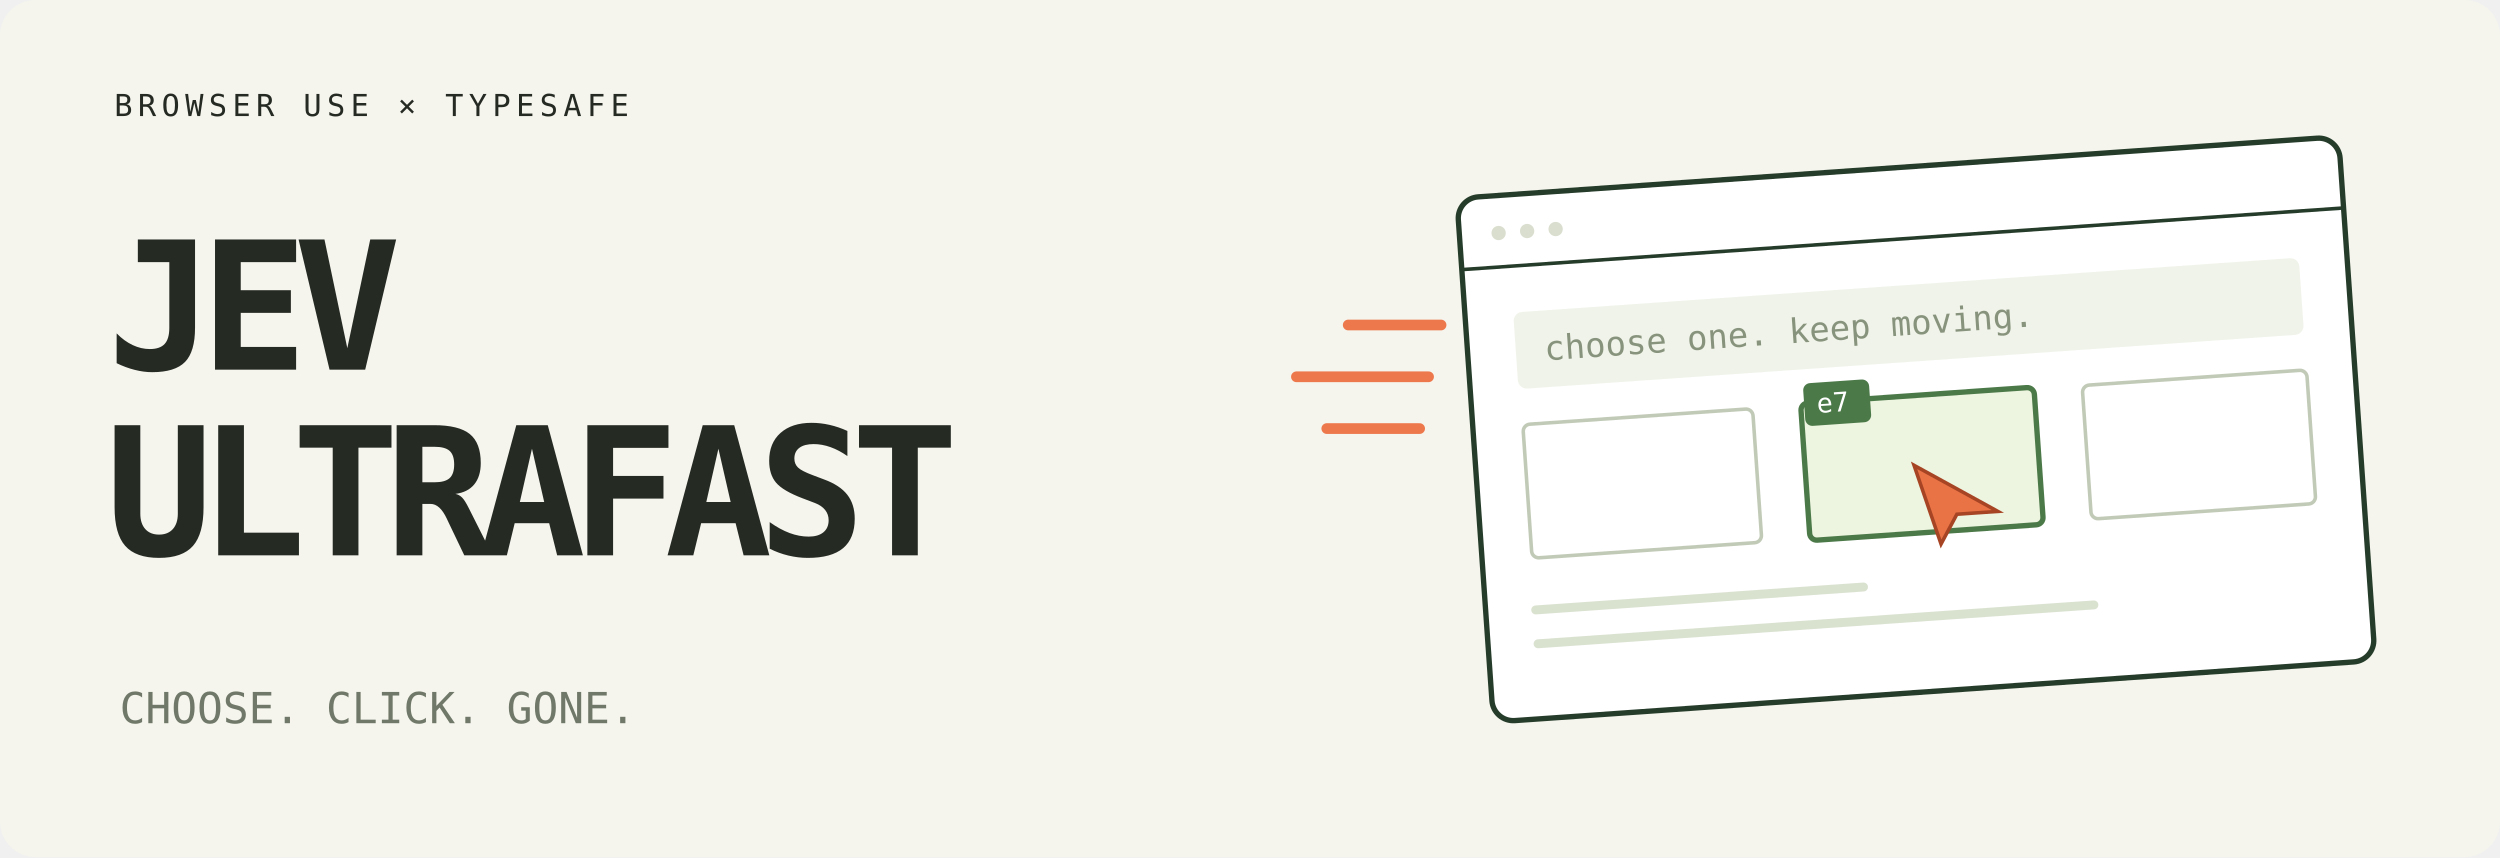
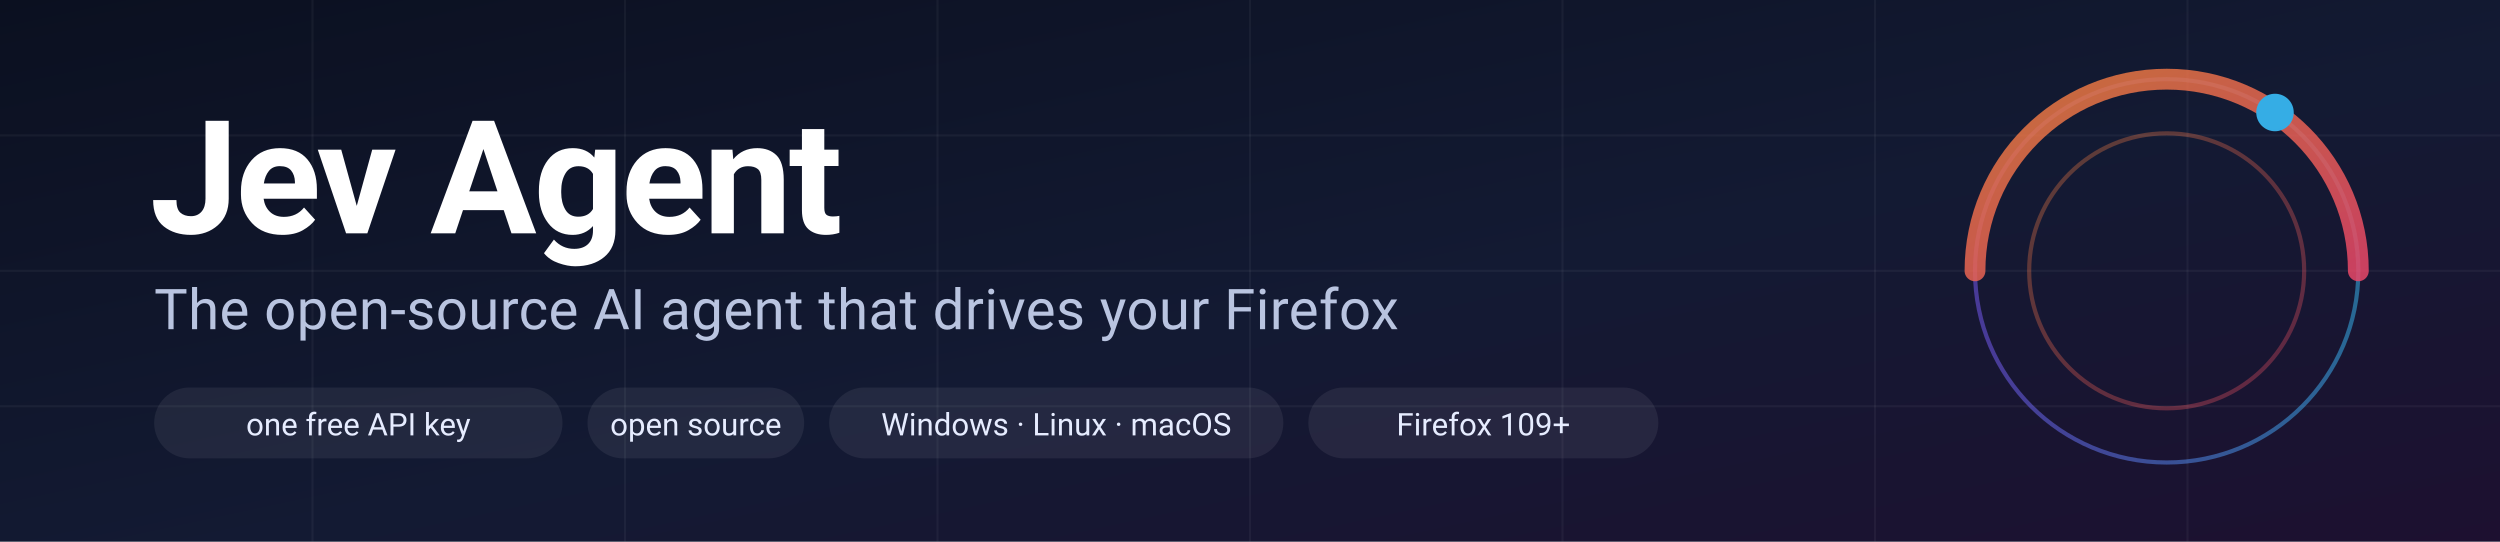
- <svg xmlns="http://www.w3.org/2000/svg" width="1400" height="480" viewBox="0 0 1400 480">
-   <rect width="1400" height="480" rx="20" fill="#f5f5ed" />
-   <g fill="#252a23" font-family="ui-monospace,SFMono-Regular,Menlo,monospace">
-     <text x="64" y="65" font-size="17" letter-spacing="3">BROWSER USE × TYPESAFE</text>
-     <text x="60" y="207" font-size="100" font-weight="650" letter-spacing="-8">JEV</text>
-     <text x="59" y="311" font-size="100" font-weight="650" letter-spacing="-8">ULTRAFAST</text>
-     <text x="67" y="405" font-size="24" fill="#707969">CHOOSE. CLICK. GONE.</text>
+ <svg xmlns="http://www.w3.org/2000/svg" viewBox="0 0 1200 260" width="1200" height="260" role="img" aria-label="Jev Agent — open-source Firefox AI agent">
+   <defs>
+     <linearGradient id="bg" x1="0" y1="0" x2="1" y2="1">
+       <stop offset="0%" stop-color="#0b1020" />
+       <stop offset="55%" stop-color="#131a33" />
+       <stop offset="100%" stop-color="#1d1030" />
+     </linearGradient>
+     <linearGradient id="flame" x1="0" y1="0" x2="1" y2="1">
+       <stop offset="0%" stop-color="#ff8a3d" />
+       <stop offset="100%" stop-color="#ff4d6d" />
+     </linearGradient>
+     <linearGradient id="focus" x1="0" y1="0" x2="1" y2="0">
+       <stop offset="0%" stop-color="#7c5cff" />
+       <stop offset="100%" stop-color="#38bdf8" />
+     </linearGradient>
+   </defs>
+   <rect width="1200" height="260" fill="url(#bg)" />
+   <g stroke="#ffffff" stroke-opacity="0.045" stroke-width="1">
+     <path d="M0 65h1200M0 130h1200M0 195h1200" />
+     <path d="M150 0v260M300 0v260M450 0v260M600 0v260M750 0v260M900 0v260M1050 0v260" />
  </g>
-   <g transform="translate(825 94) rotate(-4 240 140)">
-     <rect x="0" y="0" width="495" height="294" rx="12" fill="#fff" stroke="#263c2a" stroke-width="3" />
-     <path d="M0 40H495" stroke="#263c2a" stroke-width="2" />
-     <circle cx="22" cy="21" r="4" fill="#d9dece" />
-     <circle cx="38" cy="21" r="4" fill="#d9dece" />
-     <circle cx="54" cy="21" r="4" fill="#d9dece" />
-     <rect x="27" y="66" width="441" height="43" rx="5" fill="#f0f3e9" />
-     <text x="43" y="94" font-family="monospace" font-size="19" fill="#87937c">choose one. keep moving.</text>
-     <g fill="none" stroke="#c1cab6" stroke-width="2">
-       <rect x="28" y="129" width="129" height="75" rx="4" />
-       <rect x="185" y="129" width="129" height="75" rx="4" />
-       <rect x="342" y="129" width="126" height="75" rx="4" />
+   <g transform="translate(1040 130)" opacity="0.9">
+     <circle r="92" fill="none" stroke="url(#focus)" stroke-width="2" stroke-opacity="0.55" />
+     <circle r="66" fill="none" stroke="url(#flame)" stroke-width="2" stroke-opacity="0.35" />
+     <path d="M-92 0a92 92 0 0 1 184 0" fill="none" stroke="url(#flame)" stroke-width="10" stroke-opacity="0.85" stroke-linecap="round" />
+     <circle cx="52" cy="-76" r="9" fill="#38bdf8" />
+   </g>
+   <g font-family="ui-sans-serif, -apple-system, 'Segoe UI', Roboto, 'Helvetica Neue', Arial, sans-serif">
+     <text x="72" y="112" font-size="76" font-weight="700" fill="#ffffff" letter-spacing="-1.5">Jev Agent</text>
+     <text x="74" y="158" font-size="27" fill="#b9c4e0" letter-spacing="0.2">The open-source AI agent that drives your Firefox</text>
+     <g transform="translate(74 186)">
+       <rect x="0" y="0" width="196" height="34" rx="17" fill="#ffffff" fill-opacity="0.07" />
+       <text x="98" y="23" font-size="15" fill="#e6ecff" text-anchor="middle">one free API key</text>
+       <rect x="208" y="0" width="104" height="34" rx="17" fill="#ffffff" fill-opacity="0.07" />
+       <text x="260" y="23" font-size="15" fill="#e6ecff" text-anchor="middle">open source</text>
+       <rect x="324" y="0" width="218" height="34" rx="17" fill="#ffffff" fill-opacity="0.07" />
+       <text x="433" y="23" font-size="15" fill="#e6ecff" text-anchor="middle">Windows · Linux · macOS</text>
+       <rect x="554" y="0" width="168" height="34" rx="17" fill="#ffffff" fill-opacity="0.07" />
+       <text x="638" y="23" font-size="15" fill="#e6ecff" text-anchor="middle">Firefox 109+</text>
    </g>
-     <rect x="184" y="128" width="131" height="77" rx="4" fill="#edf4df" stroke="#4b7948" stroke-width="3" />
-     <rect x="186" y="117" width="37" height="24" rx="4" fill="#4b7948" />
-     <text x="193" y="134" font-family="monospace" font-size="15" fill="#fff">e7</text>
-     <path d="M245 167L257 212L267 196L290 196Z" fill="#ea7345" stroke="#a64424" stroke-width="2" />
-     <path d="M28 233H212M28 252H340" stroke="#d9e1cf" stroke-width="5" stroke-linecap="round" />
-   </g>
-   <g fill="none" stroke="#ed784c" stroke-linecap="round">
-     <path d="M755 182H807M726 211H800M743 240H795" stroke-width="6" />
  </g>
</svg>
